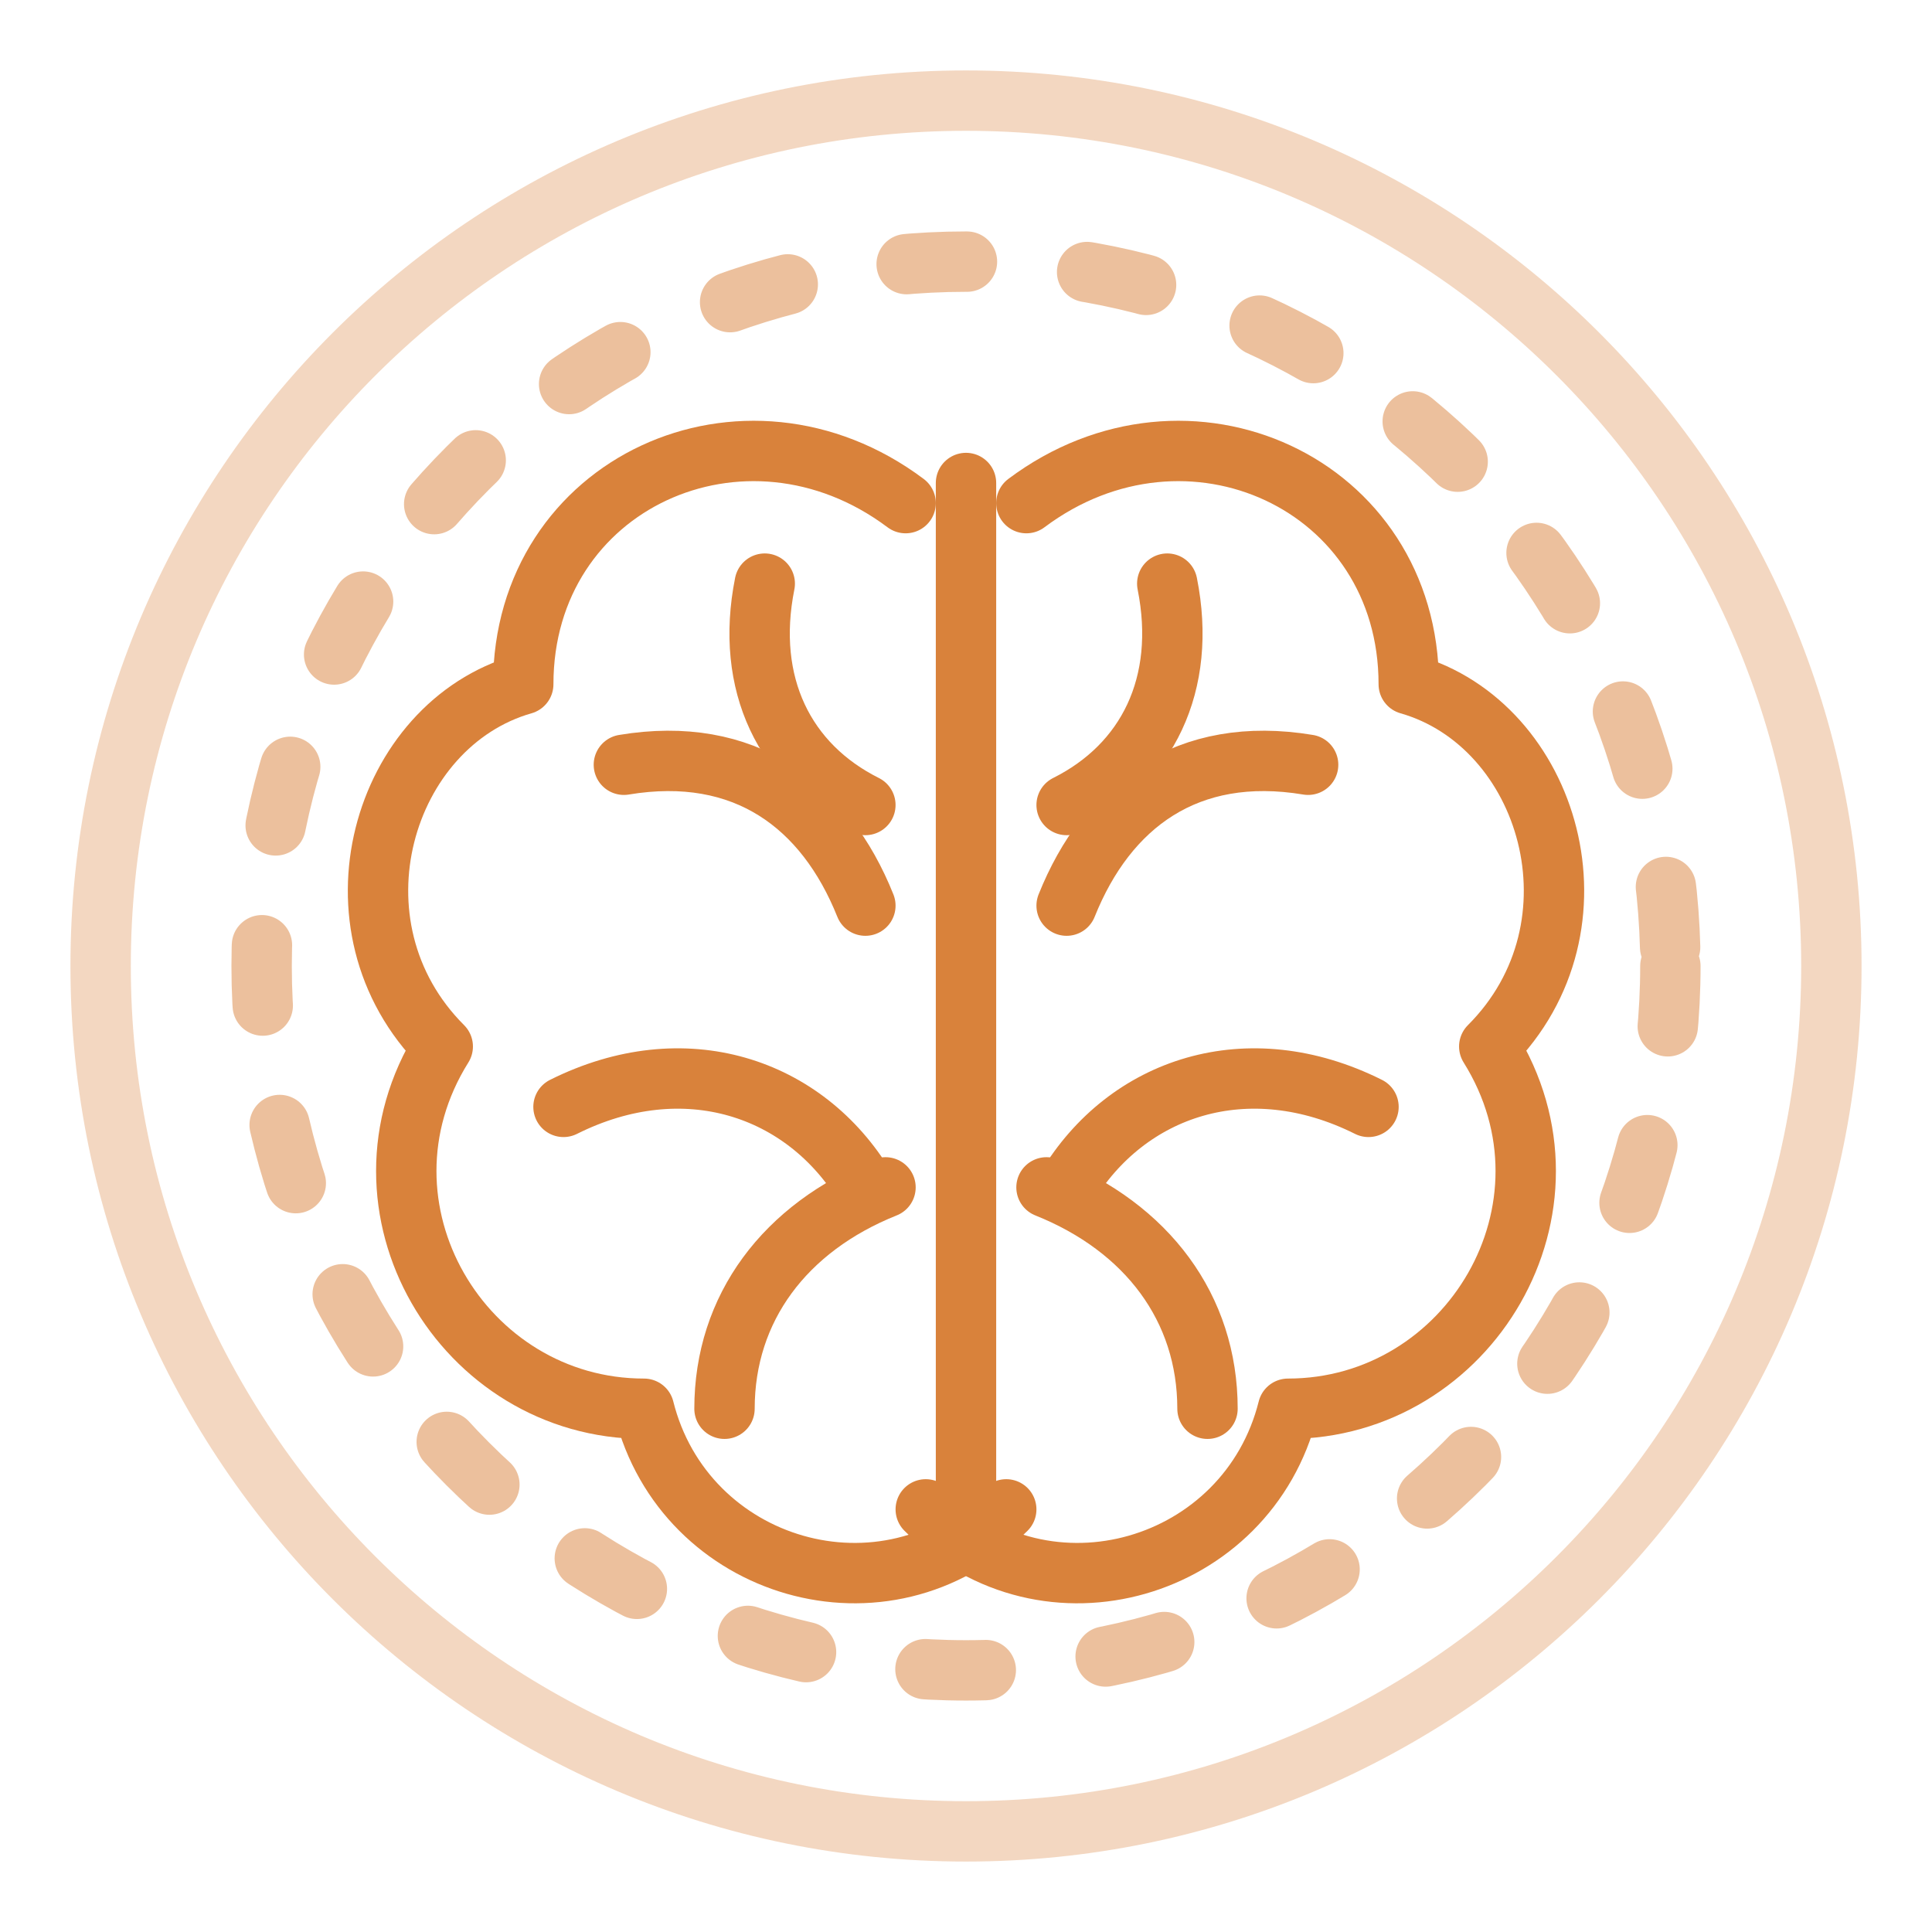
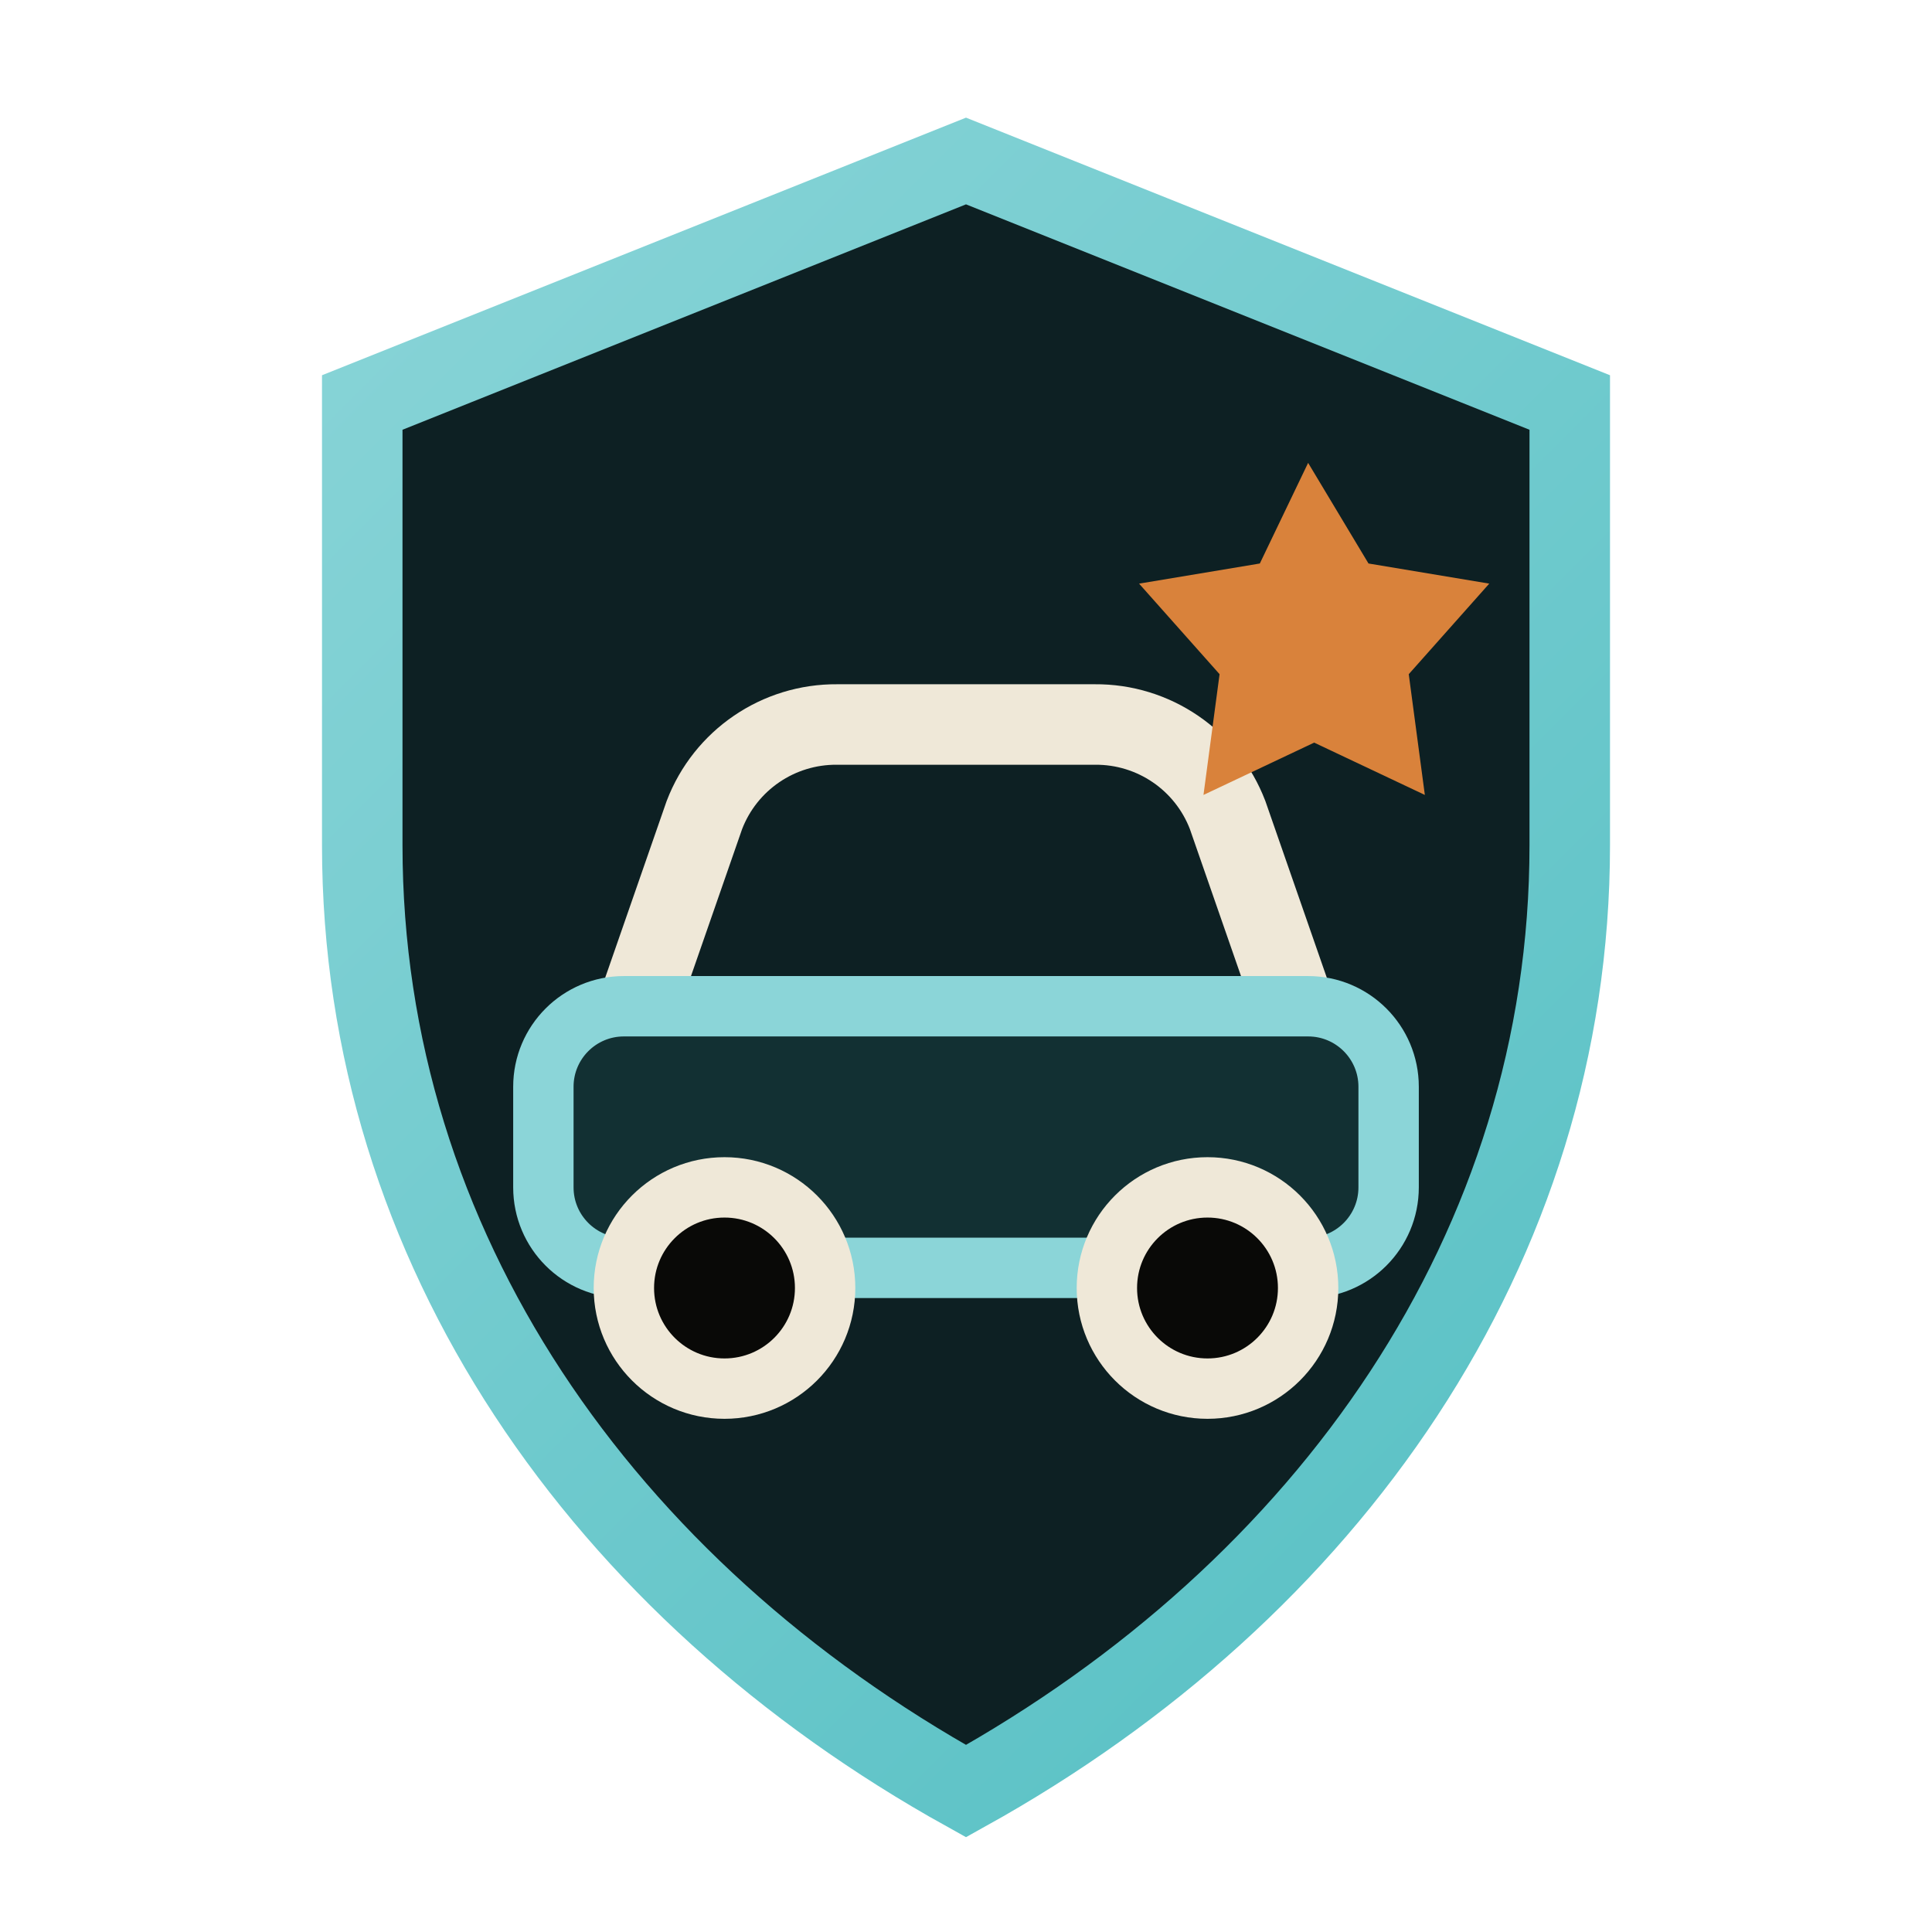
- <svg xmlns="http://www.w3.org/2000/svg" viewBox="0 0 96 96" role="img" aria-label="Cerebro DoingLio">
-   <g fill="none" stroke="#d9823b" stroke-width="3" stroke-linecap="round" stroke-linejoin="round">
-     <circle cx="48" cy="48" r="43" opacity=".32" />
-     <circle cx="48" cy="48" r="35" stroke-dasharray="3 6" opacity=".5" />
-     <path d="M45 25c-8-6-19-1-19 9-7 2-10 12-4 18-5 8 1 18 10 18 2 8 12 11 18 5" />
-     <path d="M51 25c8-6 19-1 19 9 7 2 10 12 4 18 5 8-1 18-10 18-2 8-12 11-18 5" />
-     <path d="M48 24v52" />
-     <path d="M31 38c6-1 10 2 12 7M28 55c6-3 12-1 15 4M65 38c-6-1-10 2-12 7M68 55c-6-3-12-1-15 4" />
-     <path d="M38 29c-1 5 1 9 5 11M58 29c1 5-1 9-5 11M36 70c0-5 3-9 8-11M60 70c0-5-3-9-8-11" />
-   </g>
+ <svg xmlns="http://www.w3.org/2000/svg" viewBox="0 0 96 96" role="img" aria-label="Ruben Siniestros">
+   <defs>
+     <linearGradient id="g" x1="10" y1="10" x2="86" y2="86" gradientUnits="userSpaceOnUse">
+       <stop stop-color="#8bd5d8" />
+       <stop offset="1" stop-color="#54bfc3" />
+     </linearGradient>
+   </defs>
+   <path d="M48 8 78 20v22c0 20-12 37-30 47C30 79 18 62 18 42V20L48 8Z" fill="#0d2023" stroke="url(#g)" stroke-width="4" />
+   <path d="M31 52h34l-4-11.5A7 7 0 0 0 54.4 36H41.6a7 7 0 0 0-6.6 4.5L31 52Z" fill="none" stroke="#efe8d8" stroke-width="4" stroke-linejoin="round" />
+   <rect x="27" y="50" width="42" height="13" rx="4" fill="#123033" stroke="#8bd5d8" stroke-width="3" />
+   <circle cx="36" cy="64" r="5" fill="#090907" stroke="#efe8d8" stroke-width="3" />
+   <circle cx="60" cy="64" r="5" fill="#090907" stroke="#efe8d8" stroke-width="3" />
+   <path d="m65 23 3 5 6 1-4 4.5.8 6-5.5-2.6-5.5 2.6.8-6-4-4.5 6-1 2.4-5Z" fill="#d9823b" />
</svg>
